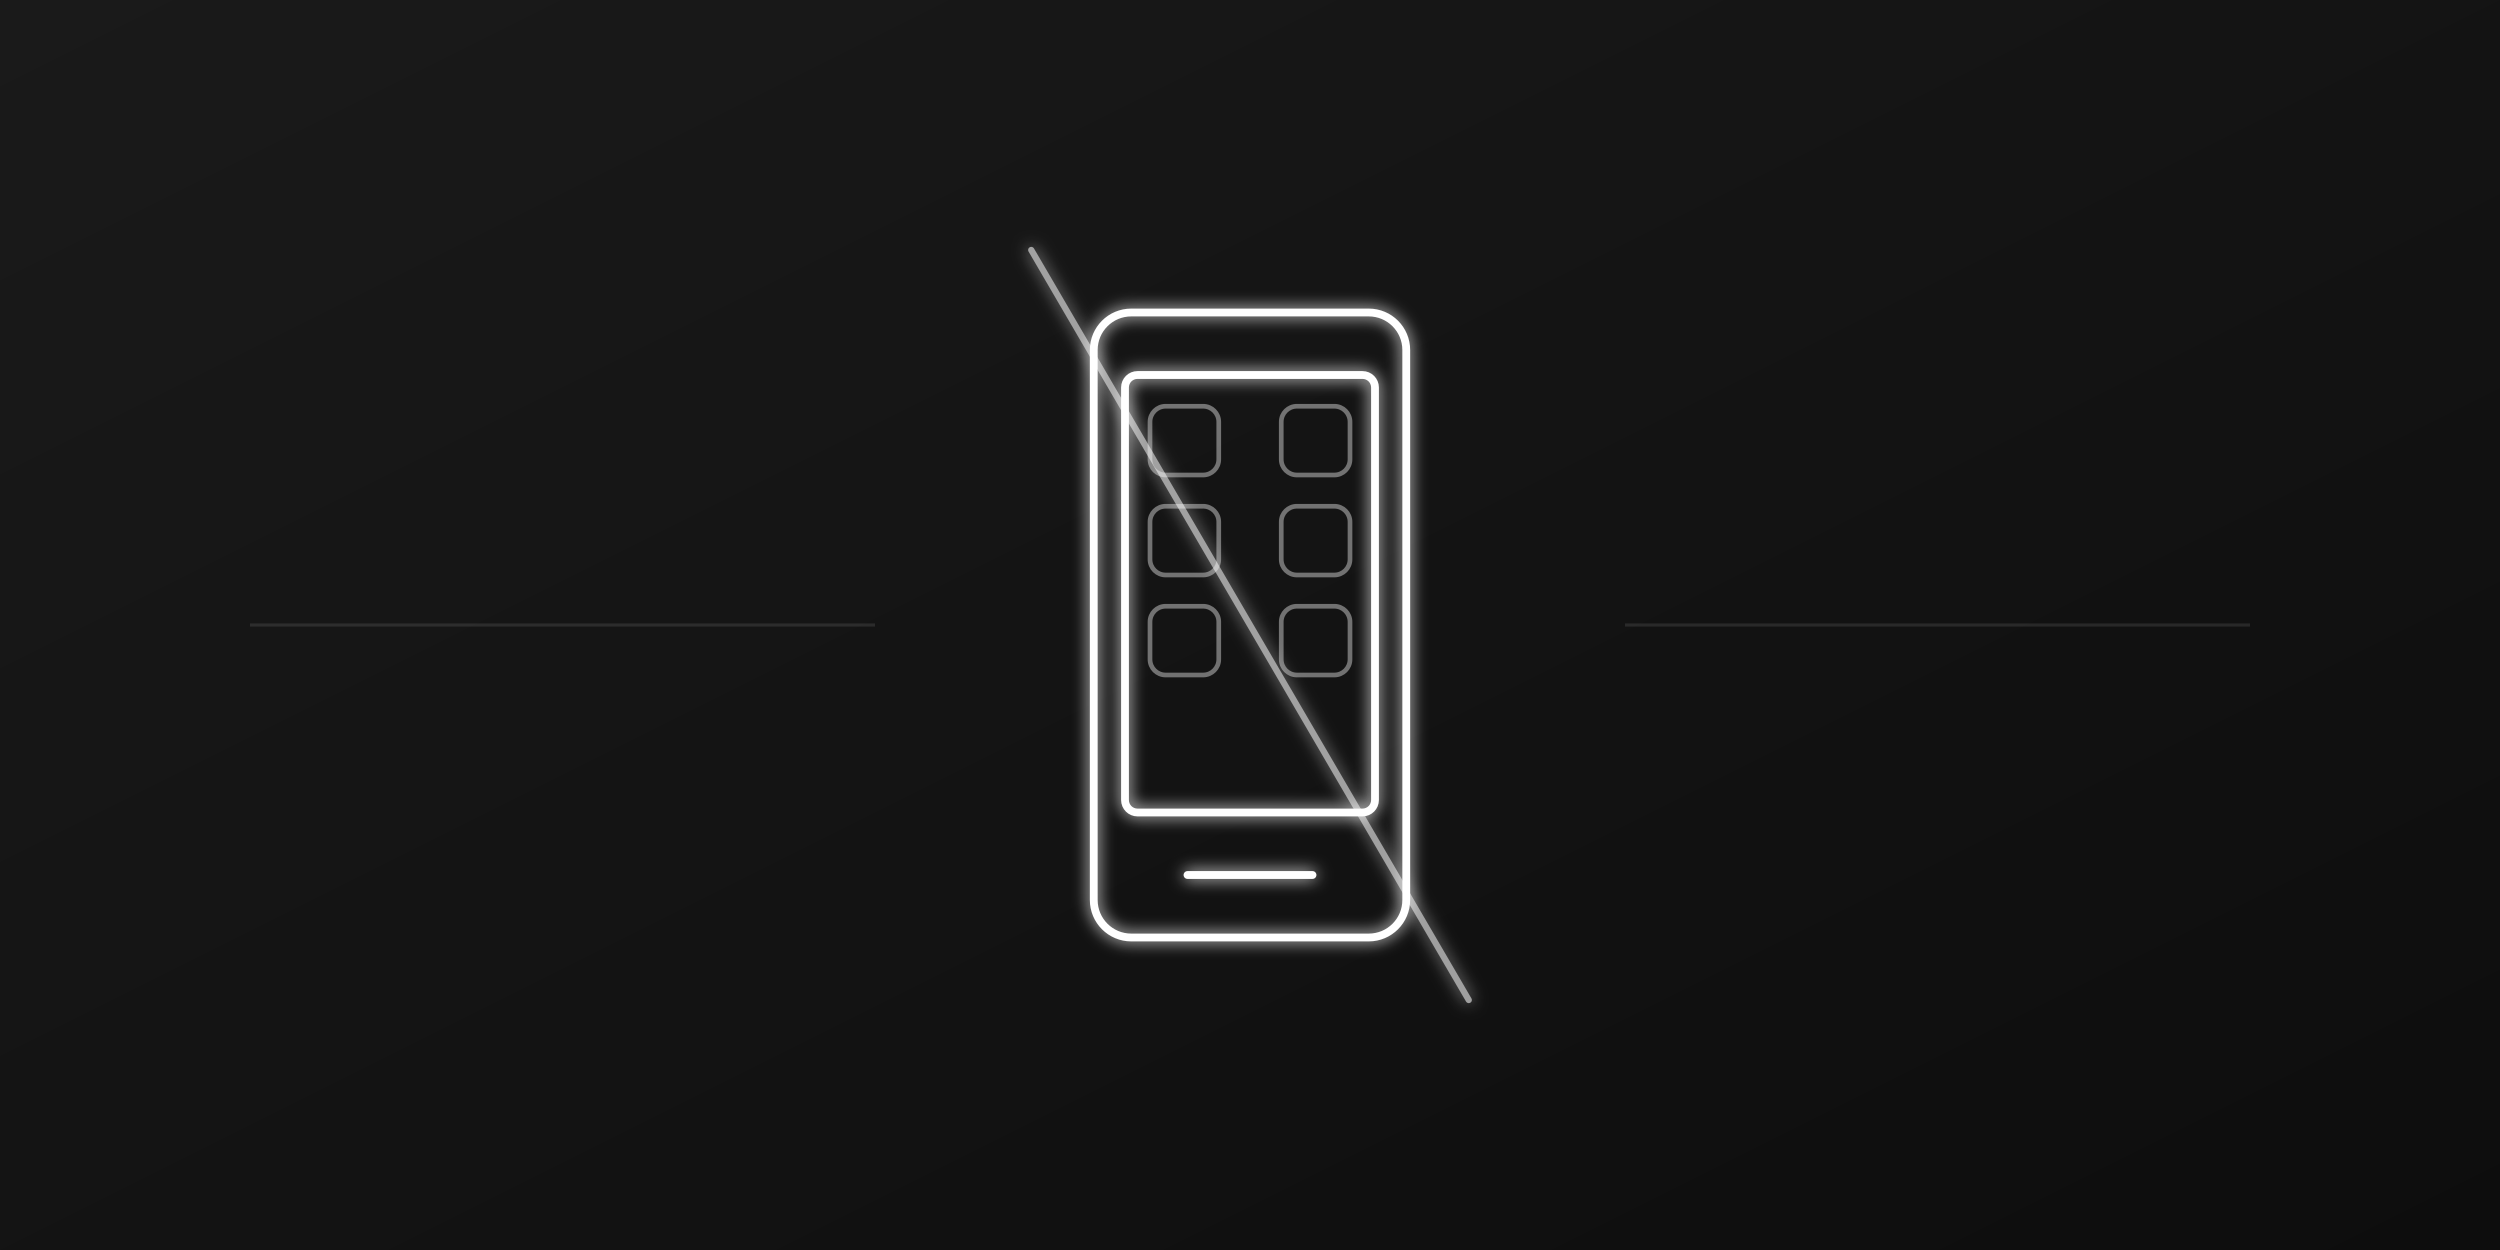
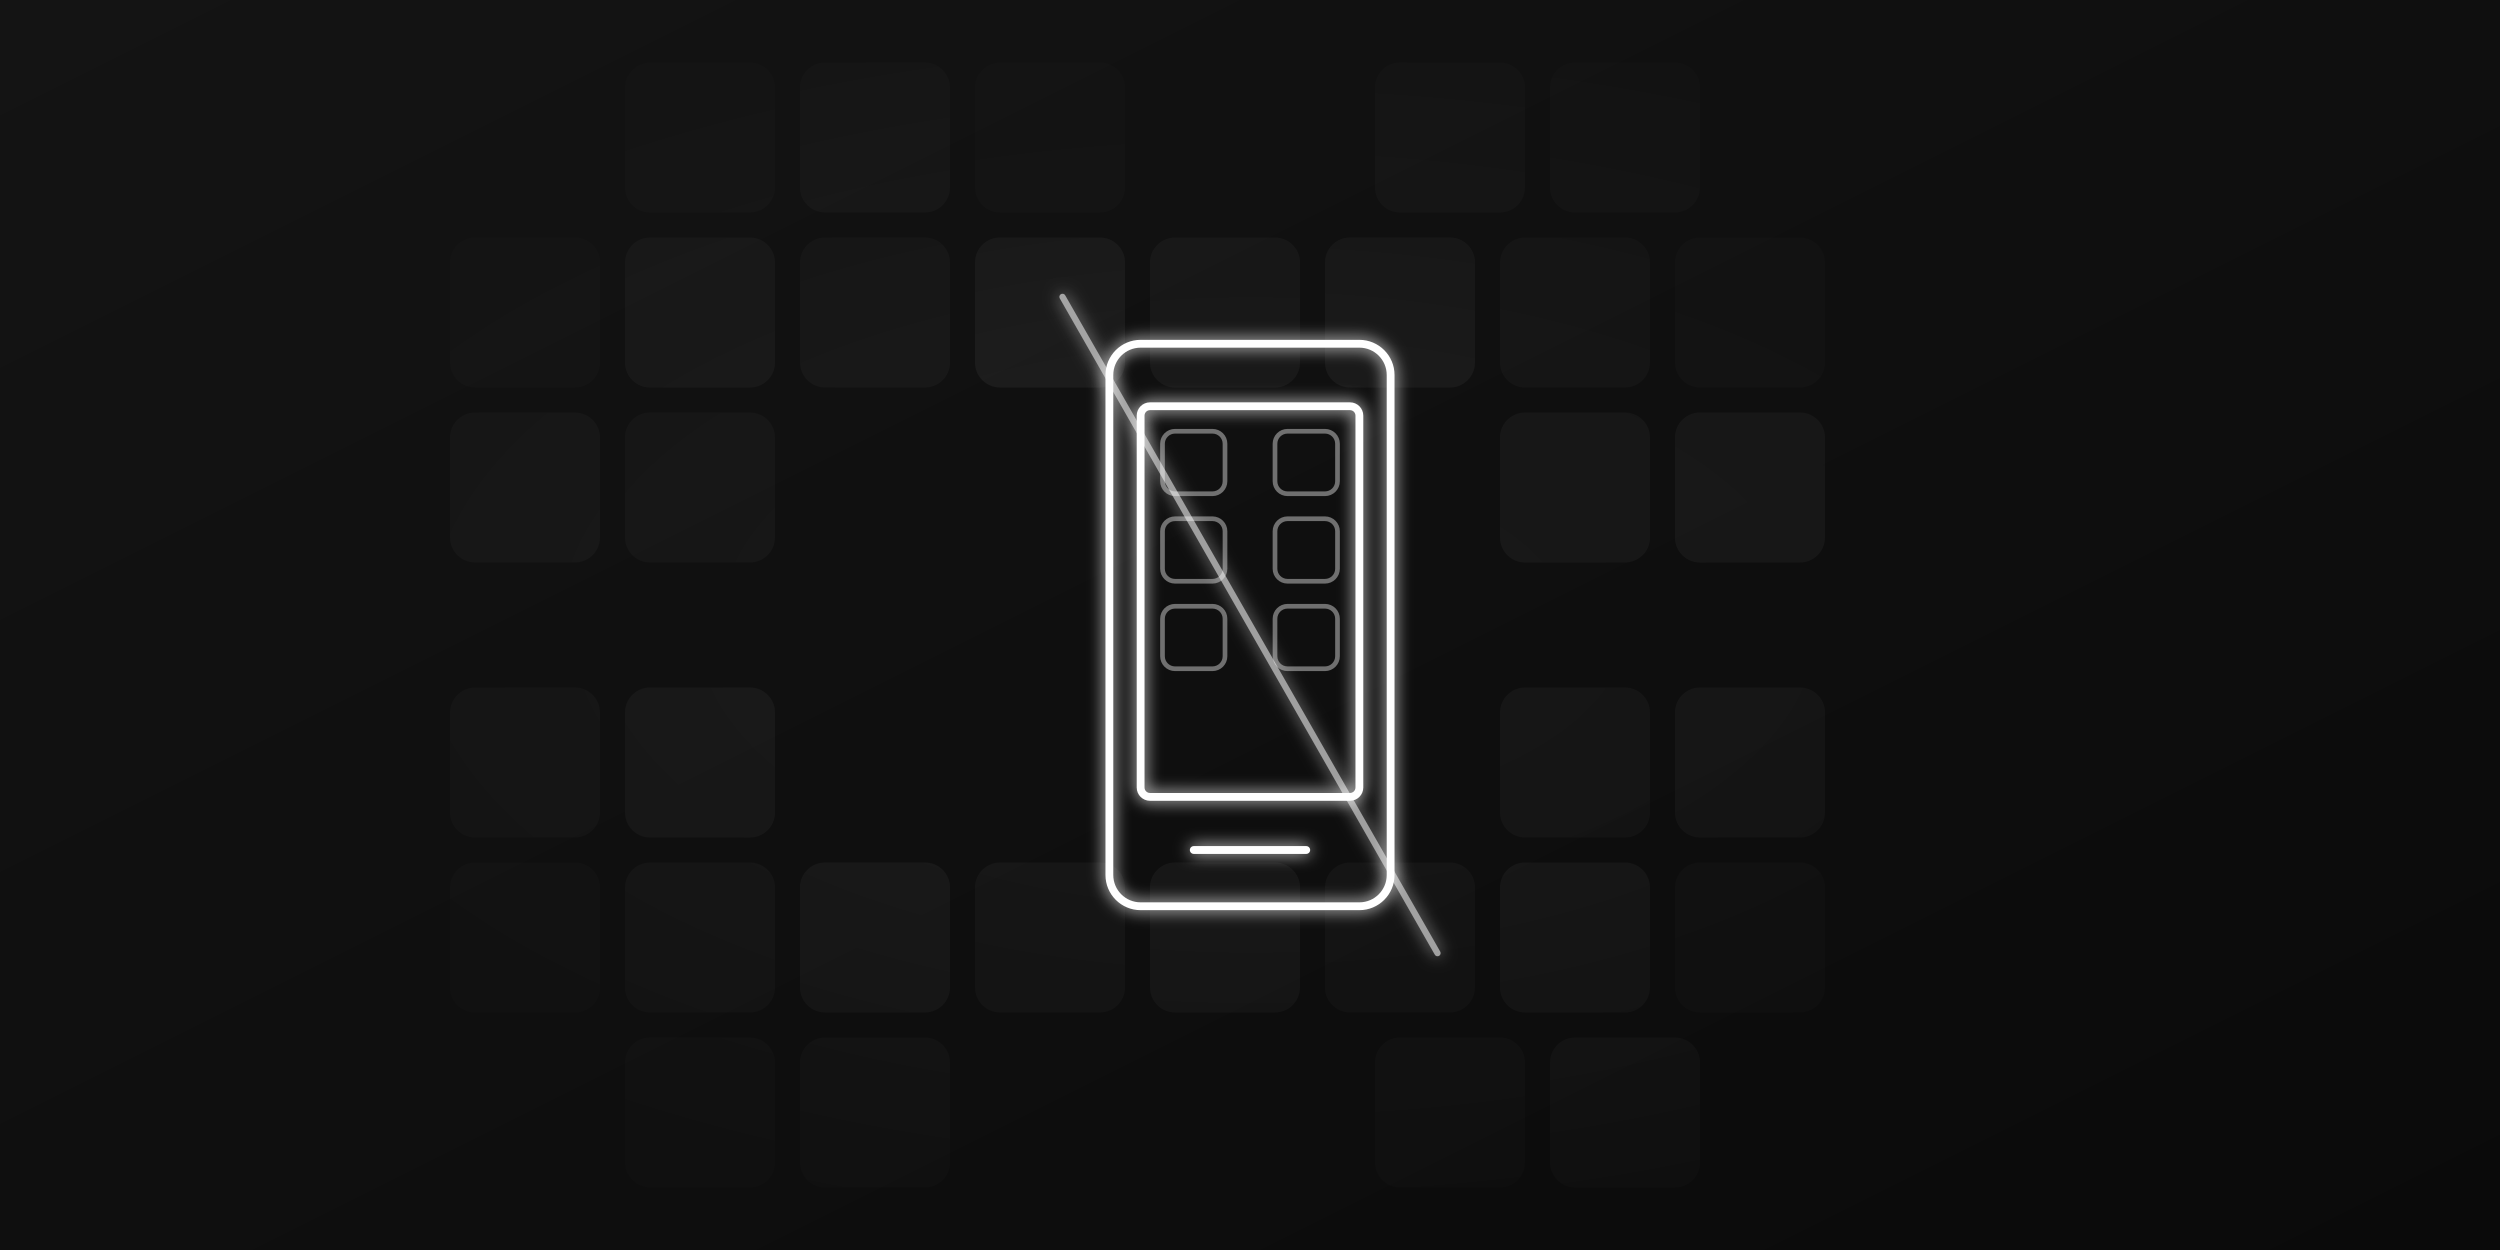
<svg xmlns="http://www.w3.org/2000/svg" viewBox="0 0 800 400">
  <defs>
    <linearGradient id="bgGrad" x1="0%" y1="0%" x2="100%" y2="100%">
-       <stop offset="0%" style="stop-color:#1a1a1a" />
-       <stop offset="100%" style="stop-color:#0d0d0d" />
+       <stop offset="0%" style="stop-color:#141414" />
+       <stop offset="100%" style="stop-color:#0a0a0a" />
    </linearGradient>
    <filter id="glow">
      <feGaussianBlur stdDeviation="2.5" result="coloredBlur" />
      <feMerge>
        <feMergeNode in="coloredBlur" />
        <feMergeNode in="SourceGraphic" />
      </feMerge>
    </filter>
+     <radialGradient id="moduleFade" cx="50%" cy="50%" r="60%">
+       <stop offset="0%" stop-color="white" />
+       <stop offset="100%" stop-color="white" stop-opacity="0" />
+     </radialGradient>
+     <mask id="fadeMask">
+       <rect width="800" height="400" fill="url(#moduleFade)" />
+     </mask>
  </defs>
  <rect width="800" height="400" fill="url(#bgGrad)" />
+   <g mask="url(#fadeMask)">
+     <rect x="200" y="20" width="48" height="48" rx="8" fill="white" opacity="0.04" />
+     <rect x="256" y="20" width="48" height="48" rx="8" fill="white" opacity="0.06" />
+     <rect x="312" y="20" width="48" height="48" rx="8" fill="white" opacity="0.03" />
+     <rect x="440" y="20" width="48" height="48" rx="8" fill="white" opacity="0.05" />
+     <rect x="496" y="20" width="48" height="48" rx="8" fill="white" opacity="0.04" />
+     <rect x="144" y="76" width="48" height="48" rx="8" fill="white" opacity="0.03" />
+     <rect x="200" y="76" width="48" height="48" rx="8" fill="white" opacity="0.07" />
+     <rect x="256" y="76" width="48" height="48" rx="8" fill="white" opacity="0.05" />
+     <rect x="312" y="76" width="48" height="48" rx="8" fill="white" opacity="0.08" />
+     <rect x="368" y="76" width="48" height="48" rx="8" fill="white" opacity="0.06" />
+     <rect x="424" y="76" width="48" height="48" rx="8" fill="white" opacity="0.07" />
+     <rect x="480" y="76" width="48" height="48" rx="8" fill="white" opacity="0.04" />
+     <rect x="536" y="76" width="48" height="48" rx="8" fill="white" opacity="0.03" />
+     <rect x="144" y="132" width="48" height="48" rx="8" fill="white" opacity="0.05" />
+     <rect x="200" y="132" width="48" height="48" rx="8" fill="white" opacity="0.04" />
+     <rect x="480" y="132" width="48" height="48" rx="8" fill="white" opacity="0.05" />
+     <rect x="536" y="132" width="48" height="48" rx="8" fill="white" opacity="0.06" />
+     <rect x="144" y="220" width="48" height="48" rx="8" fill="white" opacity="0.04" />
+     <rect x="200" y="220" width="48" height="48" rx="8" fill="white" opacity="0.06" />
+     <rect x="480" y="220" width="48" height="48" rx="8" fill="white" opacity="0.04" />
+     <rect x="536" y="220" width="48" height="48" rx="8" fill="white" opacity="0.05" />
+     <rect x="144" y="276" width="48" height="48" rx="8" fill="white" opacity="0.03" />
+     <rect x="200" y="276" width="48" height="48" rx="8" fill="white" opacity="0.05" />
+     <rect x="256" y="276" width="48" height="48" rx="8" fill="white" opacity="0.07" />
+     <rect x="312" y="276" width="48" height="48" rx="8" fill="white" opacity="0.05" />
+     <rect x="368" y="276" width="48" height="48" rx="8" fill="white" opacity="0.06" />
+     <rect x="424" y="276" width="48" height="48" rx="8" fill="white" opacity="0.04" />
+     <rect x="480" y="276" width="48" height="48" rx="8" fill="white" opacity="0.06" />
+     <rect x="536" y="276" width="48" height="48" rx="8" fill="white" opacity="0.03" />
+     <rect x="200" y="332" width="48" height="48" rx="8" fill="white" opacity="0.04" />
+     <rect x="256" y="332" width="48" height="48" rx="8" fill="white" opacity="0.05" />
+     <rect x="440" y="332" width="48" height="48" rx="8" fill="white" opacity="0.04" />
+     <rect x="496" y="332" width="48" height="48" rx="8" fill="white" opacity="0.06" />
+   </g>
  <g filter="url(#glow)" stroke="#ffffff" stroke-width="2.5" fill="none" stroke-linecap="round" stroke-linejoin="round" transform="translate(400, 200)">
-     <rect x="-50" y="-100" width="100" height="200" rx="12" />
-     <rect x="-40" y="-80" width="80" height="140" rx="4" />
-     <line x1="-20" y1="80" x2="20" y2="80" />
+     <rect x="-45" y="-90" width="90" height="180" rx="10" />
+     <rect x="-35" y="-70" width="70" height="125" rx="3" />
+     <line x1="-18" y1="72" x2="18" y2="72" />
  </g>
  <g stroke="#ffffff" stroke-width="1.5" fill="none" opacity="0.4" transform="translate(400, 200)">
-     <rect x="-32" y="-70" width="22" height="22" rx="5" />
-     <rect x="10" y="-70" width="22" height="22" rx="5" />
-     <rect x="-32" y="-38" width="22" height="22" rx="5" />
-     <rect x="10" y="-38" width="22" height="22" rx="5" />
-     <rect x="-32" y="-6" width="22" height="22" rx="5" />
-     <rect x="10" y="-6" width="22" height="22" rx="5" />
+     <rect x="-28" y="-62" width="20" height="20" rx="4" />
+     <rect x="8" y="-62" width="20" height="20" rx="4" />
+     <rect x="-28" y="-34" width="20" height="20" rx="4" />
+     <rect x="8" y="-34" width="20" height="20" rx="4" />
+     <rect x="-28" y="-6" width="20" height="20" rx="4" />
+     <rect x="8" y="-6" width="20" height="20" rx="4" />
  </g>
  <g filter="url(#glow)" stroke="#ffffff" stroke-width="2" fill="none" stroke-linecap="round" opacity="0.6" transform="translate(400, 200)">
-     <line x1="-70" y1="-120" x2="70" y2="120" />
-   </g>
-   <g stroke="#ffffff" stroke-width="1" opacity="0.1">
-     <line x1="80" y1="200" x2="280" y2="200" />
-     <line x1="520" y1="200" x2="720" y2="200" />
+     <line x1="-60" y1="-105" x2="60" y2="105" />
  </g>
</svg>
